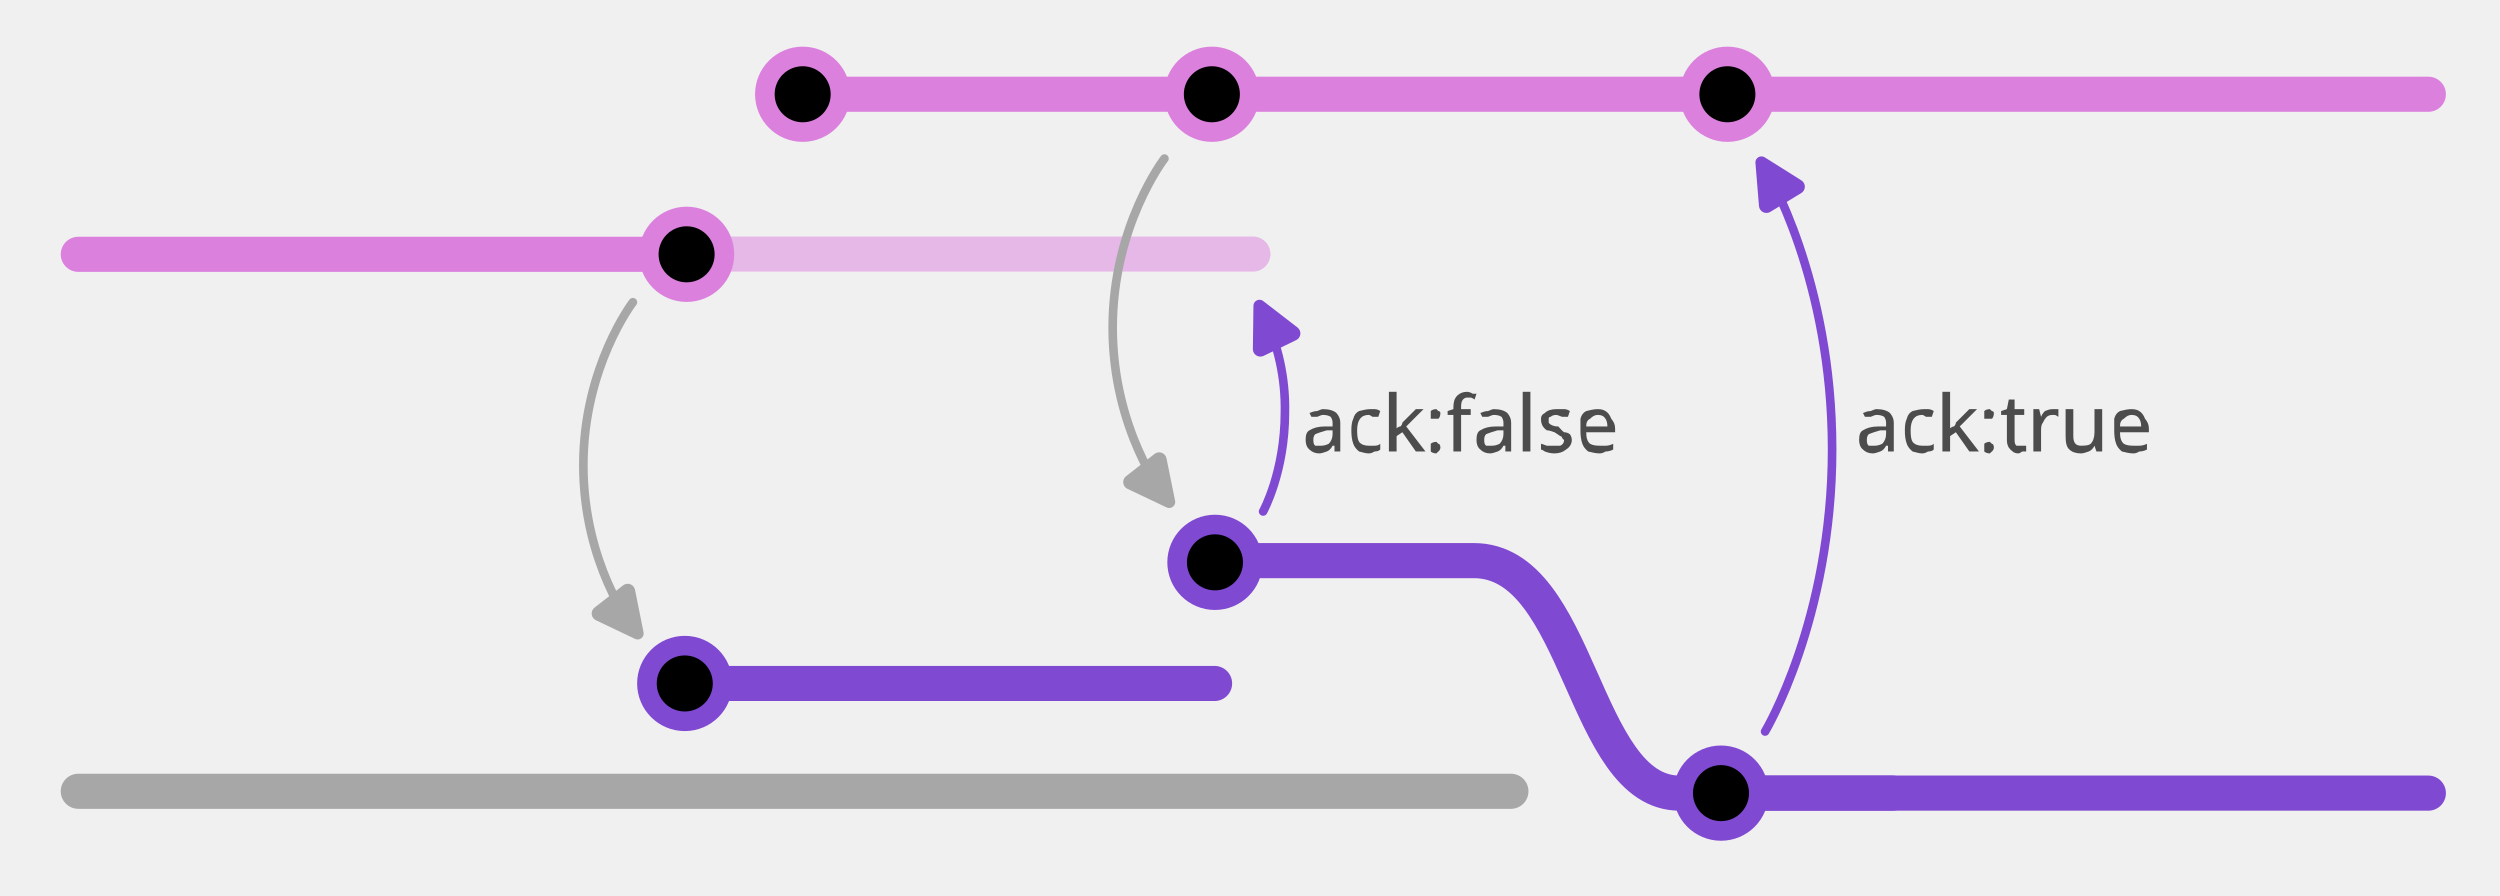
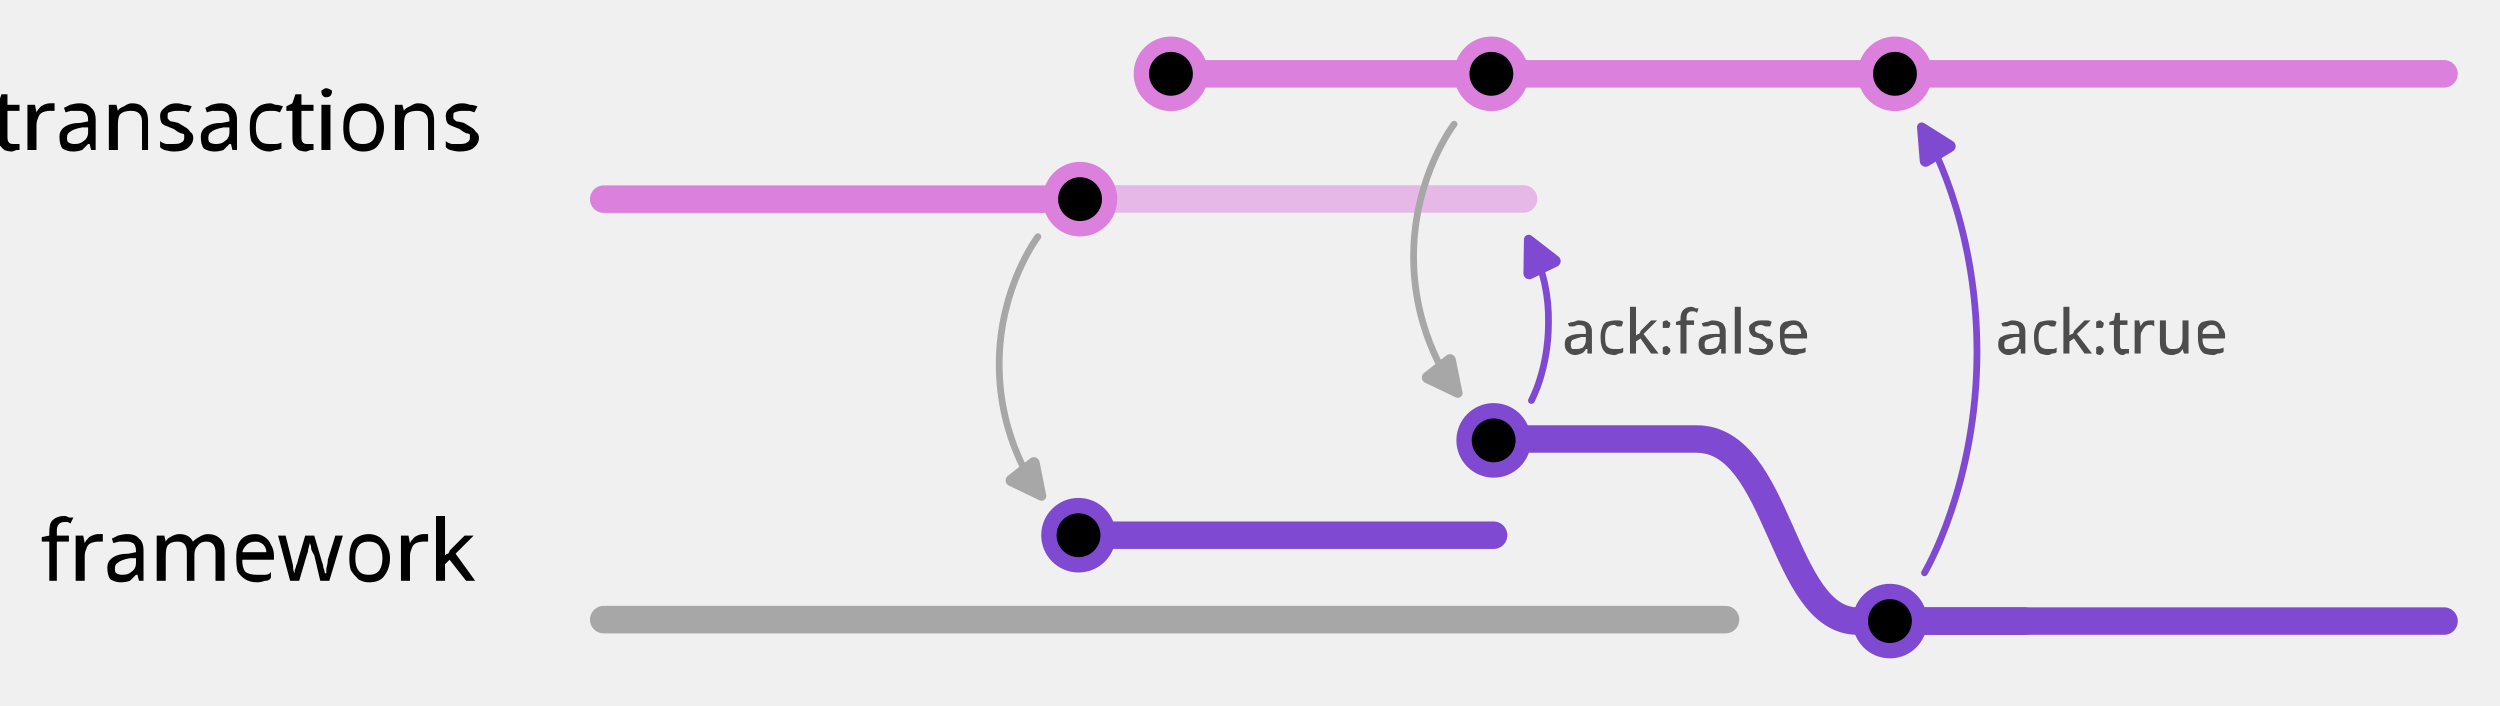
- <svg xmlns="http://www.w3.org/2000/svg" xml:space="preserve" width="76.682" height="27.468" viewBox="0 0 20.289 7.268">
+ <svg xmlns="http://www.w3.org/2000/svg" xml:space="preserve" width="97.932" height="27.637" viewBox="0 0 25.911 7.312">
  <style>
    :root {
      background-color: #fdfdfd;
    }

    @media (prefers-color-scheme: dark) {
      :root {
        background-color: #0a0a0a;
      }

      [fill="#4c4c4c"] {
        fill: #b3b3b3;
      }

      text:not([fill]) {
        fill: #fff;
      }
    }
  </style>
  <defs>
    <marker id="a" markerHeight="1" markerWidth="1" orient="auto-start-reverse" overflow="visible" preserveAspectRatio="xMidYMid" refX="3" refY="0" viewBox="0 0 1 1">
      <path fill="context-stroke" fill-rule="evenodd" d="M-.148-2.874 4.348-.626a.7.7 0 0 1 0 1.252L-.148 2.874A.865.865 0 0 1-1.4 2.1v-4.2a.865.865 0 0 1 1.252-.774" />
    </marker>
    <marker id="d" markerHeight="1" markerWidth="1" orient="auto-start-reverse" overflow="visible" preserveAspectRatio="xMidYMid" refX="3" refY="0" viewBox="0 0 1 1">
      <path fill="context-stroke" fill-rule="evenodd" d="M-.148-2.874 4.348-.626a.7.7 0 0 1 0 1.252L-.148 2.874A.865.865 0 0 1-1.4 2.1v-4.2a.865.865 0 0 1 1.252-.774" />
    </marker>
    <marker id="b" markerHeight="1" markerWidth="1" orient="auto-start-reverse" overflow="visible" preserveAspectRatio="xMidYMid" refX="3" refY="0" viewBox="0 0 1 1">
      <path fill="context-stroke" fill-rule="evenodd" d="M-.148-2.874 4.348-.626a.7.7 0 0 1 0 1.252L-.148 2.874A.865.865 0 0 1-1.4 2.1v-4.2a.865.865 0 0 1 1.252-.774" />
    </marker>
    <marker id="c" markerHeight="1" markerWidth="1" orient="auto-start-reverse" overflow="visible" preserveAspectRatio="xMidYMid" refX="3" refY="0" viewBox="0 0 1 1">
      <path fill="context-stroke" fill-rule="evenodd" d="M-.148-2.874 4.348-.626a.7.7 0 0 1 0 1.252L-.148 2.874A.865.865 0 0 1-1.4 2.1v-4.2a.865.865 0 0 1 1.252-.774" />
    </marker>
  </defs>
-   <g stroke-linecap="round">
-     <path fill="none" stroke="#db81dd" stroke-width=".285" d="M.635 2.064H5.53M6.5.765h13.208" />
-     <path fill="none" stroke="#a7a7a7" stroke-dashoffset=".646" stroke-width=".07" marker-end="url(#a)" d="M62.122 36.695s-.402.523-.402 1.323.396 1.308.396 1.308" transform="translate(-56.986 -34.242)" />
-     <text xml:space="preserve" x="67.552" y="37.905" fill="#4c4c4c" stroke-dashoffset=".646" stroke-width=".085" font-family="Monaspace Neon NF" font-size=".635" font-weight="400" style="line-height:.9;-inkscape-font-specification:&quot;Monaspace Neon NF, Normal&quot;;font-variant-ligatures:normal;font-variant-caps:normal;font-variant-numeric:normal;font-variant-east-asian:normal;text-align:start" transform="translate(-56.986 -34.242)">
-       <tspan x="67.552" y="37.905" style="line-height:.9;-inkscape-font-specification:&quot;Monaspace Neon NF, Normal&quot;;font-variant-ligatures:normal;font-variant-caps:normal;font-variant-numeric:normal;font-variant-east-asian:normal">ack:false</tspan>
-     </text>
-     <text xml:space="preserve" x="72.042" y="37.905" fill="#4c4c4c" stroke-dashoffset=".646" stroke-width=".085" font-family="Monaspace Neon NF" font-size=".635" font-weight="400" style="line-height:.9;-inkscape-font-specification:&quot;Monaspace Neon NF, Normal&quot;;font-variant-ligatures:normal;font-variant-caps:normal;font-variant-numeric:normal;font-variant-east-asian:normal;text-align:start" transform="translate(-56.986 -34.242)">
-       <tspan x="72.042" y="37.905" style="line-height:.9;-inkscape-font-specification:&quot;Monaspace Neon NF, Normal&quot;;font-variant-ligatures:normal;font-variant-caps:normal;font-variant-numeric:normal;font-variant-east-asian:normal">ack:true</tspan>
-     </text>
-     <path fill="none" stroke="#8049d2" stroke-dashoffset=".646" stroke-width=".07" marker-end="url(#b)" d="M67.237 38.393s.177-.319.177-.806a1.76 1.76 0 0 0-.175-.798" transform="translate(-56.986 -34.242)" />
-     <path fill="none" stroke="#8049d2" stroke-dashoffset=".646" stroke-width=".07" marker-end="url(#c)" d="M71.311 40.179s.544-.907.544-2.29c0-1.385-.536-2.267-.536-2.267" transform="translate(-56.986 -34.242)" />
-     <path fill="none" stroke="#a7a7a7" stroke-width=".285" d="M.635 6.422h11.627" />
-     <path fill="none" stroke="#8049d2" stroke-width=".285" d="M14.273 6.437h5.435M5.863 5.547h3.994" />
-     <path fill="none" stroke="#db81dd" stroke-opacity=".505" stroke-width=".285" d="M5.816 2.062h4.352" />
-     <path fill="none" stroke="#8049d2" stroke-width=".285" d="M9.834 4.55h2.127c.867 0 .877 1.887 1.67 1.887h1.728" />
-     <path fill="none" stroke="#a7a7a7" stroke-dashoffset=".646" stroke-width=".07" marker-end="url(#d)" d="M66.436 35.529s-.42.543-.42 1.372.414 1.358.414 1.358" transform="translate(-56.986 -34.242)" />
-   </g>
-   <g stroke-width=".159" transform="translate(-56.986 -34.242)">
-     <circle cx="62.558" cy="36.306" r=".307" stroke="#db81dd" />
-     <circle cx="63.5" cy="35.007" r=".307" stroke="#db81dd" />
-     <circle cx="66.821" cy="35.007" r=".307" stroke="#db81dd" />
-     <circle cx="62.543" cy="-39.789" r=".307" stroke="#8049d2" transform="scale(1 -1)" />
-     <circle cx="66.846" cy="-38.806" r=".307" stroke="#8049d2" transform="scale(1 -1)" />
-     <circle cx="70.953" cy="-40.679" r=".307" stroke="#8049d2" transform="scale(1 -1)" />
-     <circle cx="71.005" cy="35.007" r=".307" stroke="#db81dd" />
+   <path fill="none" stroke="#db81dd" stroke-linecap="round" stroke-width=".285" d="M6.257 2.064h4.896M12.122.765h13.209" />
+   <path fill="none" stroke="#a7a7a7" stroke-dashoffset=".646" stroke-linecap="round" stroke-width=".07" marker-end="url(#a)" d="M72.457 36.695s-.401.523-.401 1.323.395 1.308.395 1.308" transform="translate(-61.7 -34.242)" />
+   <text xml:space="preserve" x="77.887" y="37.905" fill="#4c4c4c" stroke-dashoffset=".646" stroke-linecap="round" stroke-width=".085" font-family="Monaspace Neon NF" font-size=".635" font-weight="400" style="line-height:.9;-inkscape-font-specification:&quot;Monaspace Neon NF, Normal&quot;;font-variant-ligatures:normal;font-variant-caps:normal;font-variant-numeric:normal;font-variant-east-asian:normal;text-align:start" transform="translate(-61.7 -34.242)">
+     <tspan x="77.887" y="37.905" style="line-height:.9;-inkscape-font-specification:&quot;Monaspace Neon NF, Normal&quot;;font-variant-ligatures:normal;font-variant-caps:normal;font-variant-numeric:normal;font-variant-east-asian:normal">ack:false</tspan>
+   </text>
+   <text xml:space="preserve" x="82.377" y="37.905" fill="#4c4c4c" stroke-dashoffset=".646" stroke-linecap="round" stroke-width=".085" font-family="Monaspace Neon NF" font-size=".635" font-weight="400" style="line-height:.9;-inkscape-font-specification:&quot;Monaspace Neon NF, Normal&quot;;font-variant-ligatures:normal;font-variant-caps:normal;font-variant-numeric:normal;font-variant-east-asian:normal;text-align:start" transform="translate(-61.7 -34.242)">
+     <tspan x="82.377" y="37.905" style="line-height:.9;-inkscape-font-specification:&quot;Monaspace Neon NF, Normal&quot;;font-variant-ligatures:normal;font-variant-caps:normal;font-variant-numeric:normal;font-variant-east-asian:normal">ack:true</tspan>
+   </text>
+   <text xml:space="preserve" x="67.387" y="35.796" stroke-width=".053" font-family="sans-serif" font-size=".882" font-weight="400" letter-spacing="0" style="line-height:1;-inkscape-font-specification:&quot;sans-serif, Normal&quot;;font-variant-ligatures:normal;font-variant-caps:normal;font-variant-numeric:normal;font-variant-east-asian:normal;text-align:end" text-anchor="end" transform="translate(-61.7 -34.242)">
+     <tspan x="67.387" y="35.796" style="line-height:1;-inkscape-font-specification:&quot;sans-serif, Normal&quot;;font-variant-ligatures:normal;font-variant-caps:normal;font-variant-numeric:normal;font-variant-east-asian:normal">transactions</tspan>
+   </text>
+   <text xml:space="preserve" x="67.317" y="40.264" stroke-width=".053" font-family="sans-serif" font-size=".882" font-weight="400" letter-spacing="0" style="line-height:1;-inkscape-font-specification:&quot;sans-serif, Normal&quot;;font-variant-ligatures:normal;font-variant-caps:normal;font-variant-numeric:normal;font-variant-east-asian:normal;text-align:end" text-anchor="end" transform="translate(-61.7 -34.242)">
+     <tspan x="67.317" y="40.264" style="line-height:1;-inkscape-font-specification:&quot;sans-serif, Normal&quot;;font-variant-ligatures:normal;font-variant-caps:normal;font-variant-numeric:normal;font-variant-east-asian:normal">framework</tspan>
+   </text>
+   <path fill="none" stroke="#8049d2" stroke-dashoffset=".646" stroke-linecap="round" stroke-width=".07" marker-end="url(#b)" d="M77.572 38.393s.177-.319.177-.806a1.76 1.76 0 0 0-.174-.798" transform="translate(-61.7 -34.242)" />
+   <path fill="none" stroke="#8049d2" stroke-dashoffset=".646" stroke-linecap="round" stroke-width=".07" marker-end="url(#c)" d="M81.646 40.179s.544-.907.544-2.29c0-1.385-.535-2.267-.535-2.267" transform="translate(-61.7 -34.242)" />
+   <path fill="none" stroke="#a7a7a7" stroke-linecap="round" stroke-width=".285" d="M6.257 6.422h11.627" />
+   <path fill="none" stroke="#8049d2" stroke-linecap="round" stroke-width=".285" d="M19.896 6.437h5.435M11.486 5.547h3.994" />
+   <path fill="none" stroke="#db81dd" stroke-linecap="round" stroke-opacity=".505" stroke-width=".285" d="M11.438 2.062h4.353" />
+   <path fill="none" stroke="#8049d2" stroke-linecap="round" stroke-width=".285" d="M15.456 4.55h2.128c.866 0 .876 1.887 1.67 1.887h1.728" />
+   <path fill="none" stroke="#a7a7a7" stroke-dashoffset=".646" stroke-linecap="round" stroke-width=".07" marker-end="url(#d)" d="M76.771 35.529s-.42.543-.42 1.372.414 1.358.414 1.358" transform="translate(-61.7 -34.242)" />
+   <g stroke-width=".159" transform="translate(-61.7 -34.242)">
+     <circle cx="72.894" cy="36.306" r=".307" stroke="#db81dd" />
+     <circle cx="73.836" cy="35.007" r=".307" stroke="#db81dd" />
+     <circle cx="77.157" cy="35.007" r=".307" stroke="#db81dd" />
+     <circle cx="72.878" cy="-39.789" r=".307" stroke="#8049d2" transform="scale(1 -1)" />
+     <circle cx="77.181" cy="-38.806" r=".307" stroke="#8049d2" transform="scale(1 -1)" />
+     <circle cx="81.288" cy="-40.679" r=".307" stroke="#8049d2" transform="scale(1 -1)" />
+     <circle cx="81.34" cy="35.007" r=".307" stroke="#db81dd" />
  </g>
</svg>
